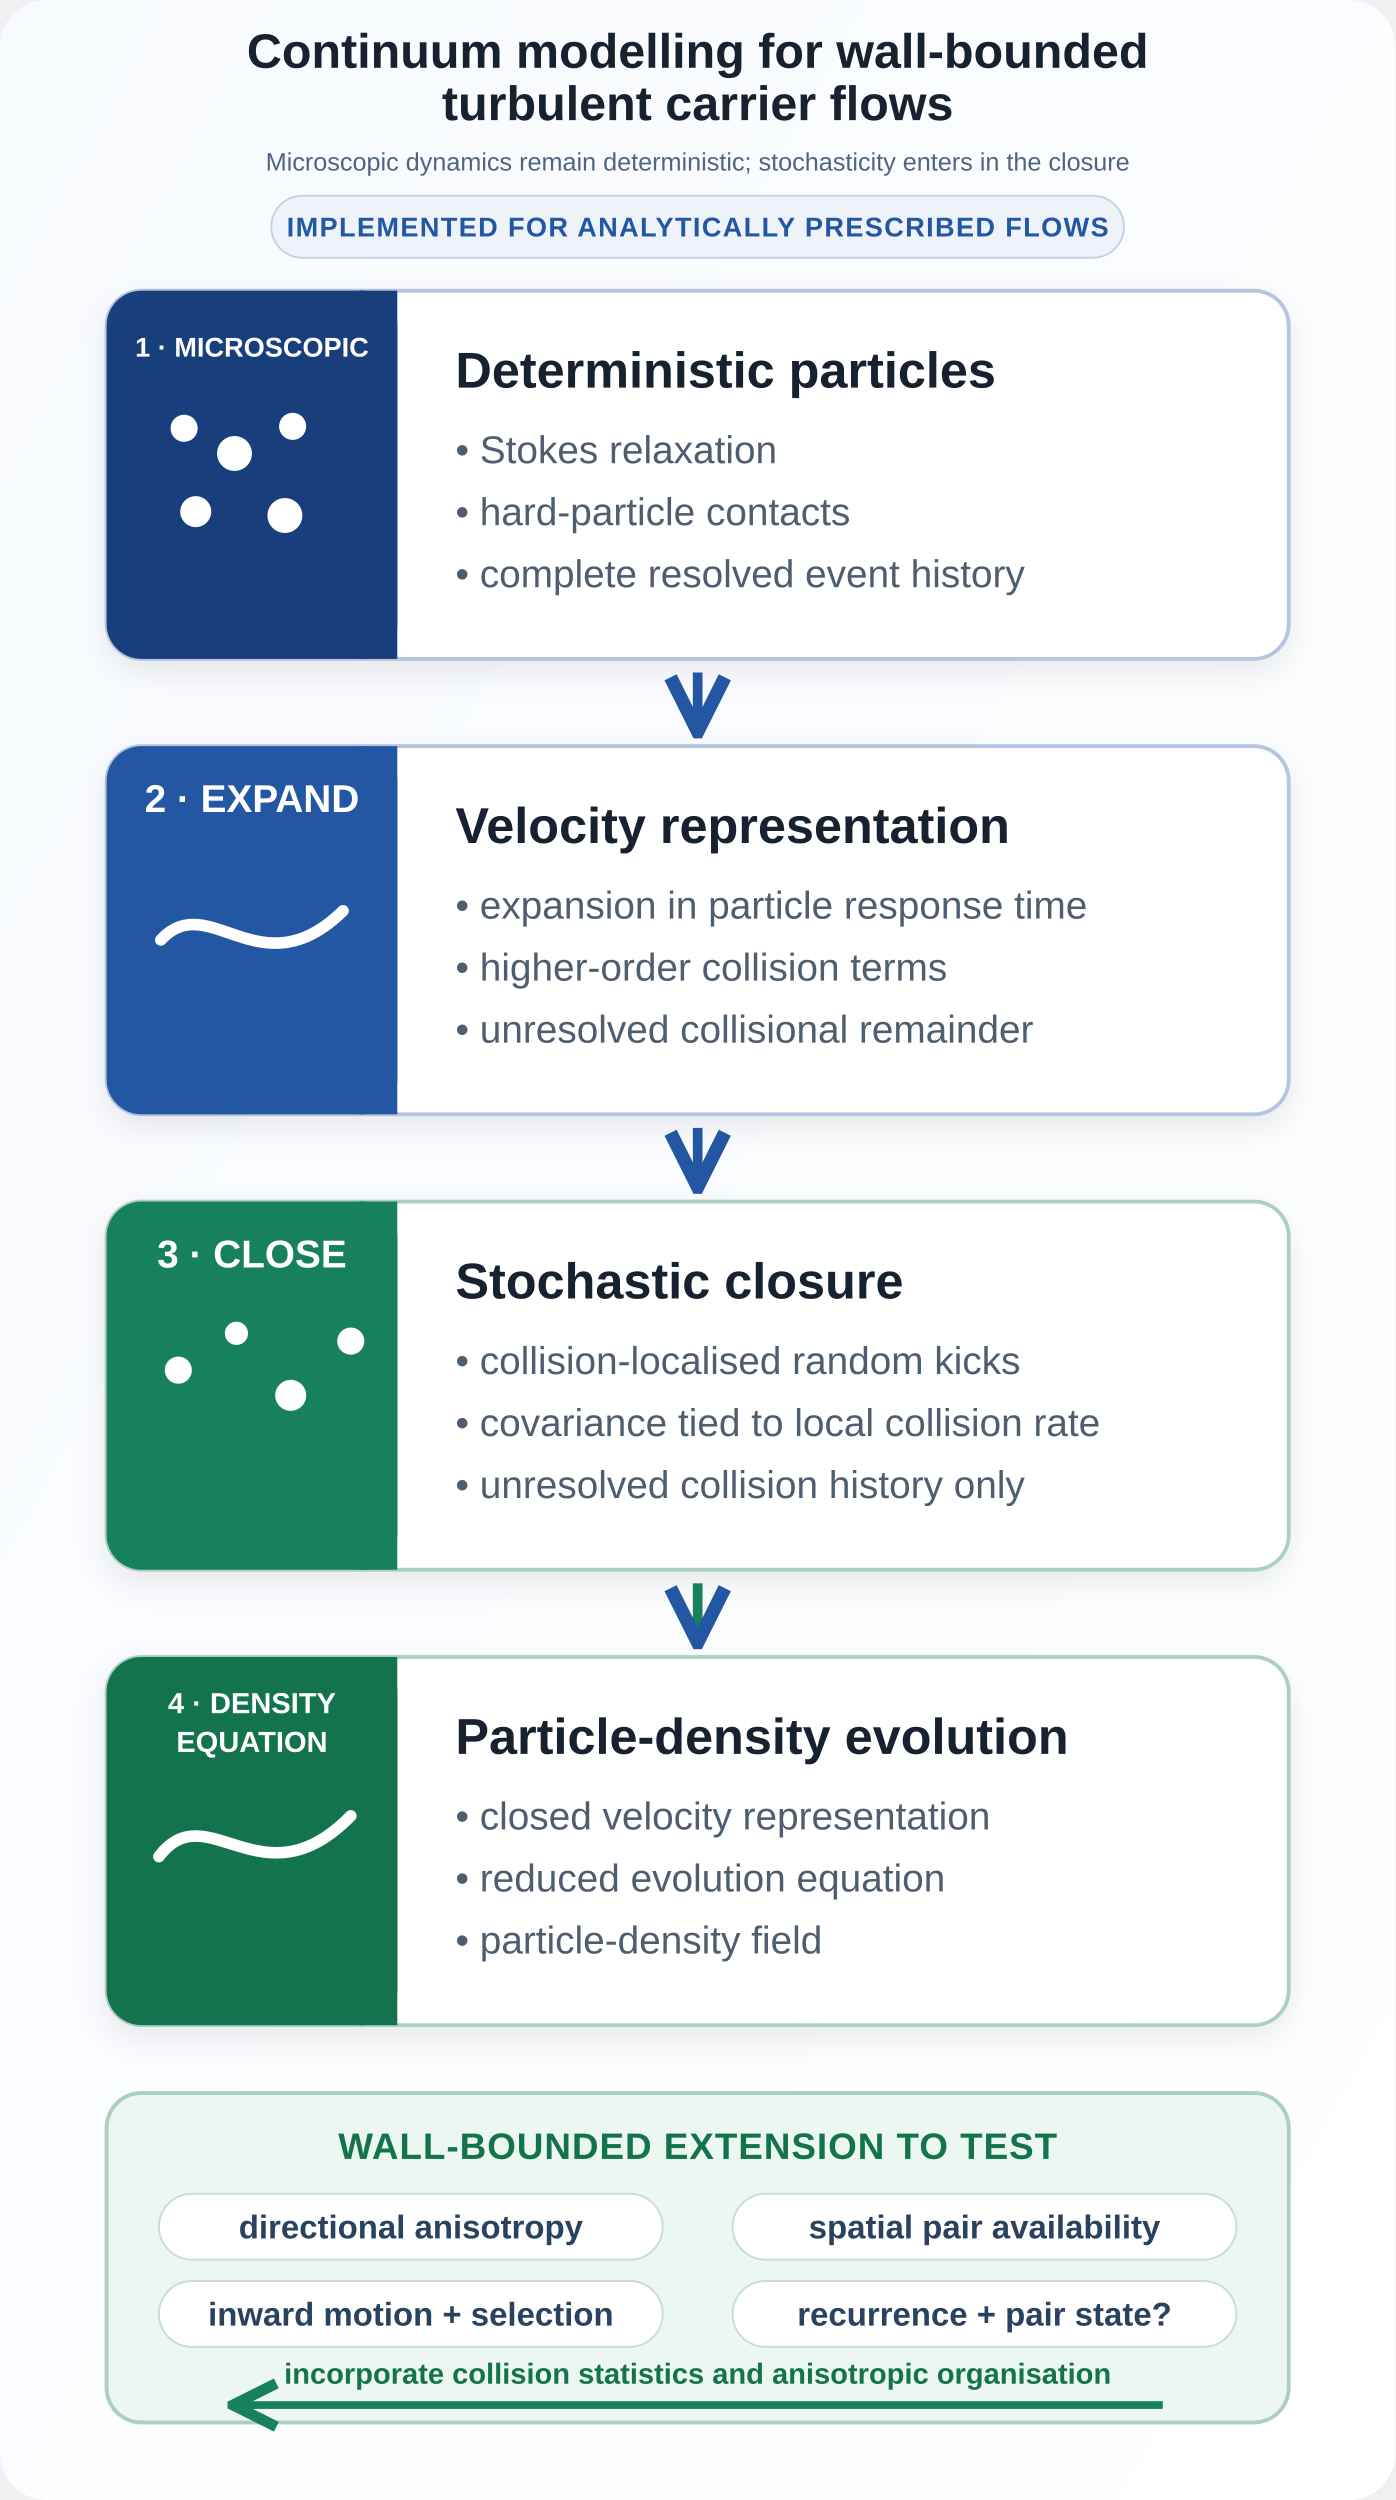
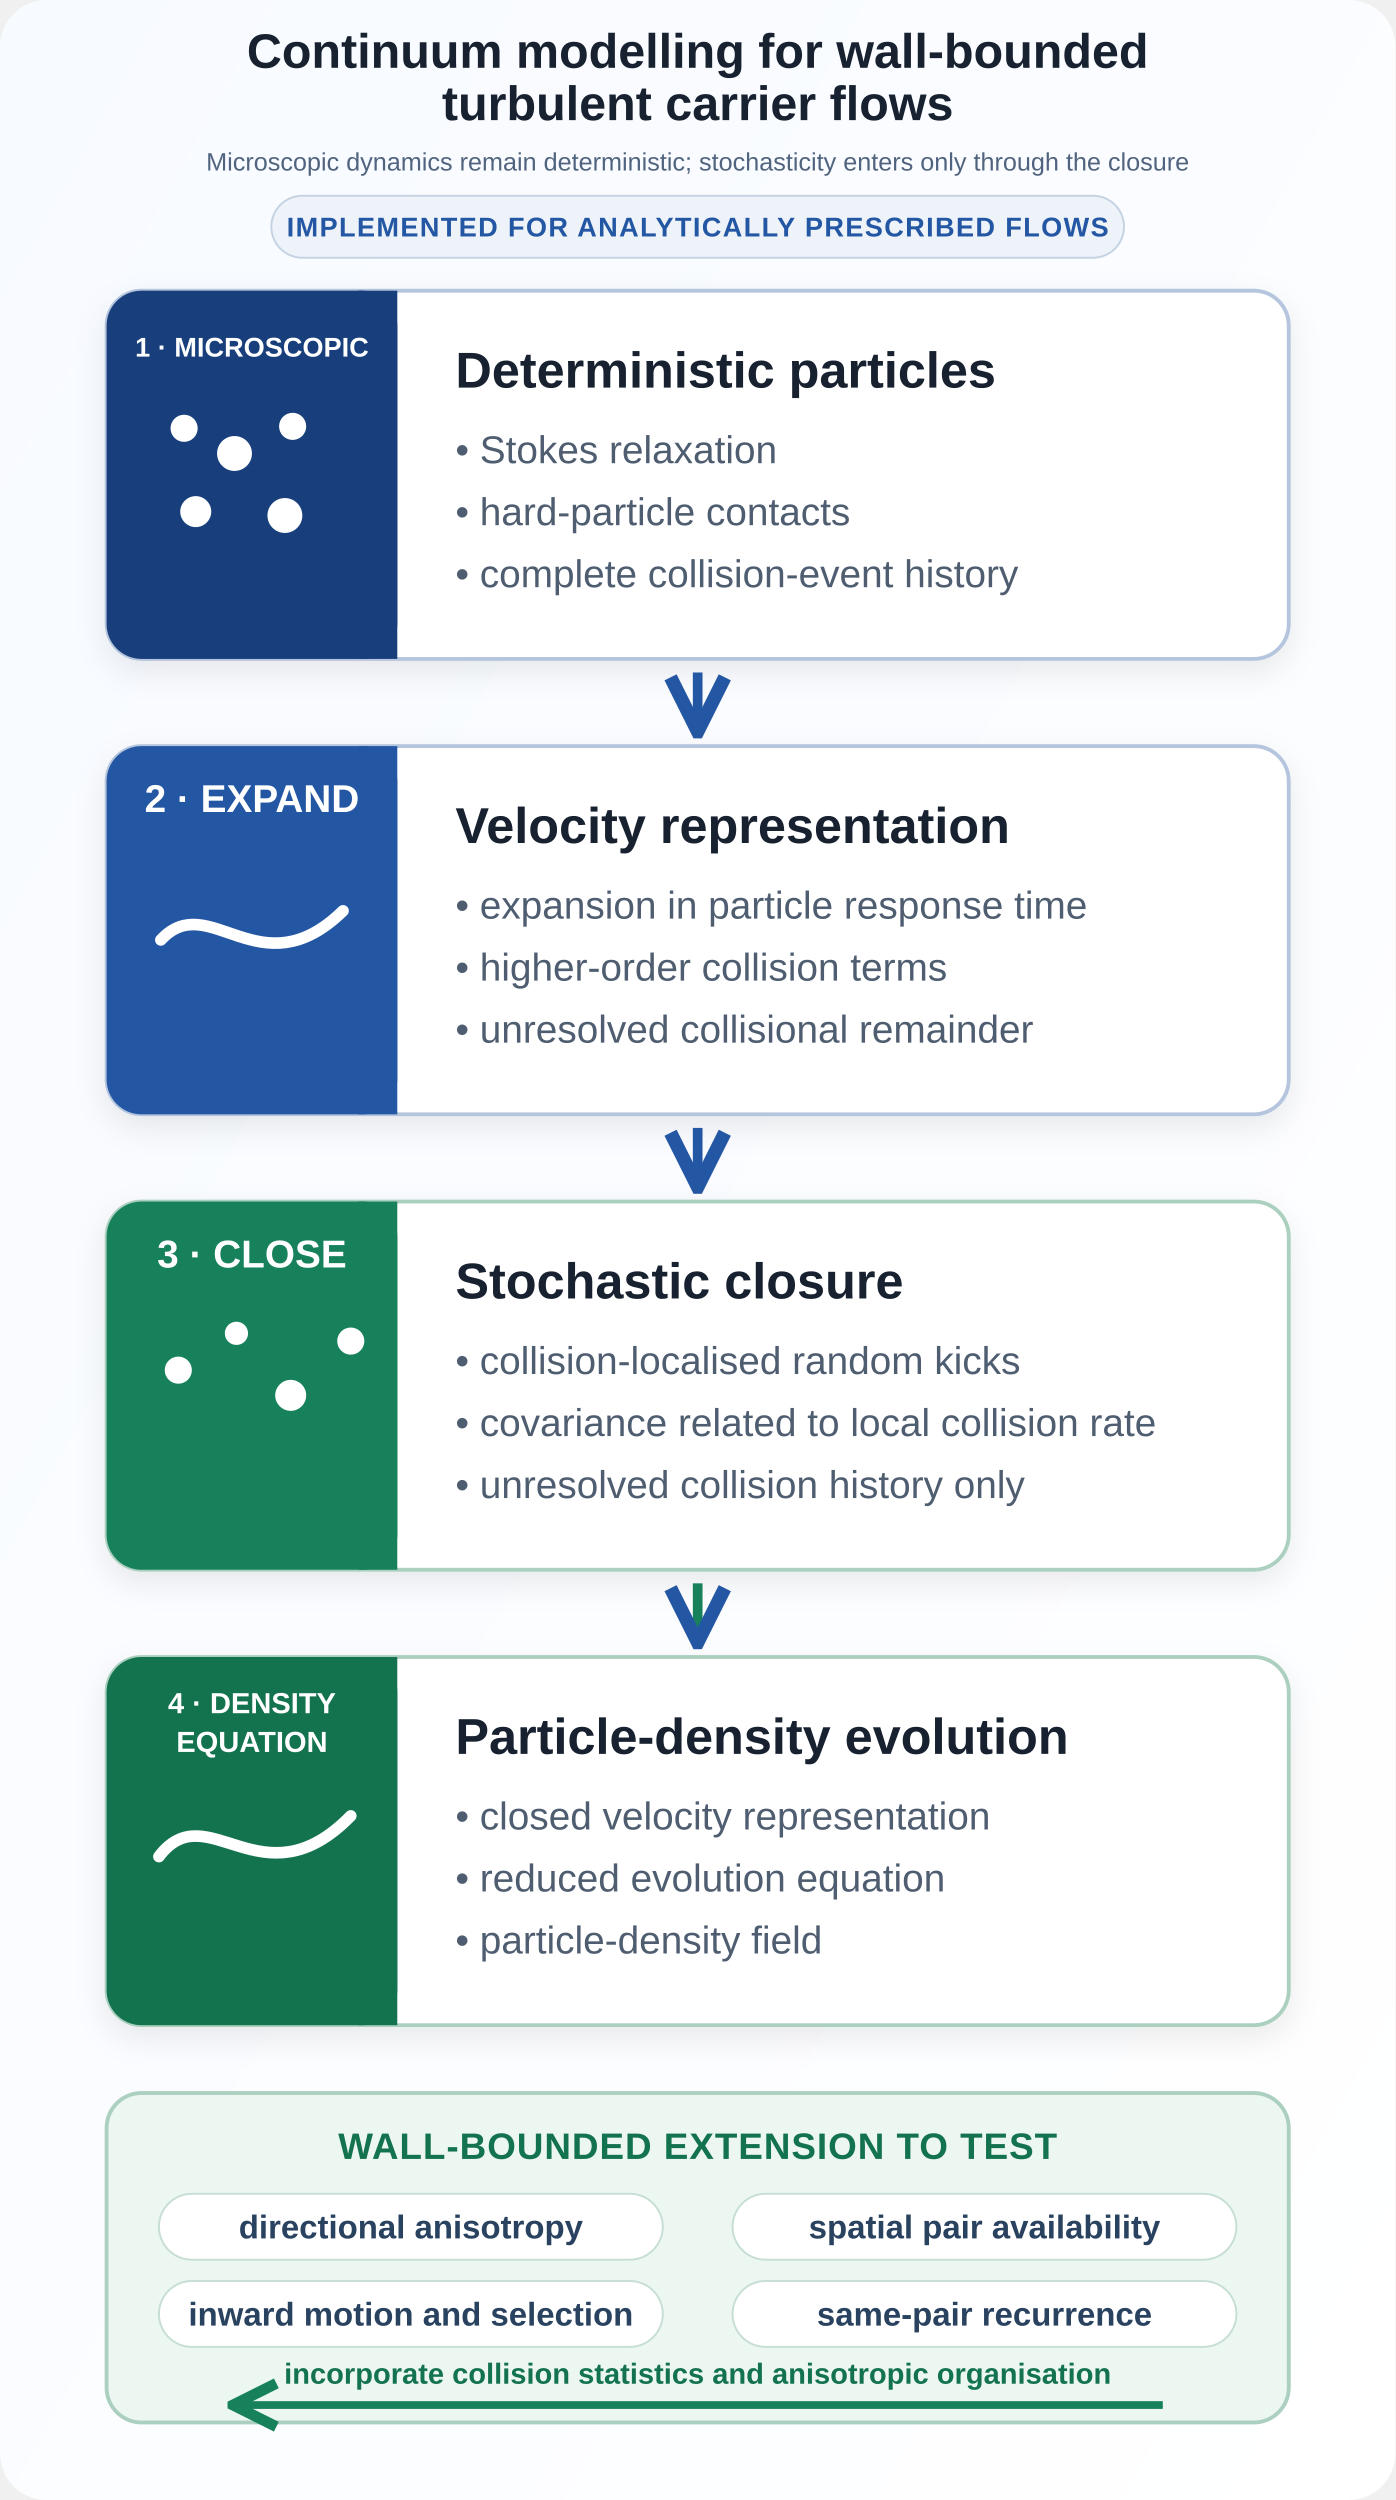
<svg xmlns="http://www.w3.org/2000/svg" viewBox="0 0 720 1290" role="img" aria-labelledby="title desc">
  <defs>
    <linearGradient id="bg" x1="0" y1="0" x2="1" y2="1">
      <stop stop-color="#f7faff" />
      <stop offset="1" stop-color="#fff" />
    </linearGradient>
    <marker id="arrow" viewBox="0 0 10 10" refX="8" refY="5" markerWidth="7" markerHeight="7" orient="auto">
      <path d="M1 1L9 5L1 9" fill="none" stroke="#2457a3" stroke-width="2" />
    </marker>
    <marker id="return" viewBox="0 0 10 10" refX="8" refY="5" markerWidth="7" markerHeight="7" orient="auto">
      <path d="M1 1L9 5L1 9" fill="none" stroke="#16815b" stroke-width="2" />
    </marker>
    <filter id="shadow" x="-10%" y="-10%" width="120%" height="130%">
      <feDropShadow dx="0" dy="6" stdDeviation="8" flood-color="#172130" flood-opacity=".08" />
    </filter>
  </defs>
  <rect width="720" height="1290" rx="24" fill="url(#bg)" />
  <g font-family="Segoe UI, Arial, sans-serif">
    <text x="360" y="35" text-anchor="middle" fill="#172130" font-size="25" font-weight="750">Continuum modelling for wall-bounded</text>
    <text x="360" y="62" text-anchor="middle" fill="#172130" font-size="25" font-weight="750">turbulent carrier flows</text>
-     <text x="360" y="88" text-anchor="middle" fill="#50647f" font-size="13">Microscopic dynamics remain deterministic; stochasticity enters in the closure</text>
+     <text x="360" y="88" text-anchor="middle" fill="#50647f" font-size="13">Microscopic dynamics remain deterministic; stochasticity enters only through the closure</text>
    <rect x="140" y="101" width="440" height="32" rx="16" fill="#eef3fa" stroke="#c5d2e2" />
    <text x="360" y="122" text-anchor="middle" fill="#2457a3" font-size="14" font-weight="750" letter-spacing=".7">IMPLEMENTED FOR ANALYTICALLY PRESCRIBED FLOWS</text>
    <g filter="url(#shadow)">
      <rect x="55" y="150" width="610" height="190" rx="18" fill="#fff" stroke="#b4c5dd" stroke-width="2" />
    </g>
    <rect x="55" y="150" width="150" height="190" rx="18" fill="#183f7c" />
    <rect x="185" y="150" width="20" height="190" fill="#183f7c" />
    <text x="130" y="184" text-anchor="middle" fill="#fff" font-size="14" font-weight="750">1 · MICROSCOPIC</text>
    <g transform="translate(83 211)" fill="#fff">
      <circle cx="12" cy="10" r="7" />
      <circle cx="38" cy="23" r="9" />
      <circle cx="68" cy="9" r="7" />
      <circle cx="18" cy="53" r="8" />
      <circle cx="64" cy="55" r="9" />
    </g>
    <text x="235" y="200" fill="#172130" font-size="26" font-weight="700">Deterministic particles</text>
    <text x="235" y="239" fill="#4f5d70" font-size="20">• Stokes relaxation</text>
    <text x="235" y="271" fill="#4f5d70" font-size="20">• hard-particle contacts</text>
-     <text x="235" y="303" fill="#4f5d70" font-size="20">• complete resolved event history</text>
+     <text x="235" y="303" fill="#4f5d70" font-size="20">• complete collision-event history</text>
    <path d="M360 347V374" fill="none" stroke="#2457a3" stroke-width="5" marker-end="url(#arrow)" />
    <g filter="url(#shadow)">
      <rect x="55" y="385" width="610" height="190" rx="18" fill="#fff" stroke="#b4c5dd" stroke-width="2" />
    </g>
    <rect x="55" y="385" width="150" height="190" rx="18" fill="#2457a3" />
    <rect x="185" y="385" width="20" height="190" fill="#2457a3" />
    <text x="130" y="419" text-anchor="middle" fill="#fff" font-size="20" font-weight="750">2 · EXPAND</text>
    <path d="M83 485C108 458 134 512 177 470" fill="none" stroke="#fff" stroke-width="6" stroke-linecap="round" />
    <text x="235" y="435" fill="#172130" font-size="26" font-weight="700">Velocity representation</text>
    <text x="235" y="474" fill="#4f5d70" font-size="20">• expansion in particle response time</text>
    <text x="235" y="506" fill="#4f5d70" font-size="20">• higher-order collision terms</text>
    <text x="235" y="538" fill="#4f5d70" font-size="20">• unresolved collisional remainder</text>
    <path d="M360 582V609" fill="none" stroke="#2457a3" stroke-width="5" marker-end="url(#arrow)" />
    <g filter="url(#shadow)">
      <rect x="55" y="620" width="610" height="190" rx="18" fill="#fff" stroke="#acd0c0" stroke-width="2" />
    </g>
    <rect x="55" y="620" width="150" height="190" rx="18" fill="#16815b" />
    <rect x="185" y="620" width="20" height="190" fill="#16815b" />
    <text x="130" y="654" text-anchor="middle" fill="#fff" font-size="20" font-weight="750">3 · CLOSE</text>
    <g transform="translate(82 707)" fill="#fff">
      <circle cx="10" cy="0" r="7" />
      <circle cx="40" cy="-19" r="6" />
      <circle cx="68" cy="13" r="8" />
      <circle cx="99" cy="-15" r="7" />
    </g>
    <text x="235" y="670" fill="#172130" font-size="26" font-weight="700">Stochastic closure</text>
    <text x="235" y="709" fill="#4f5d70" font-size="20">• collision-localised random kicks</text>
-     <text x="235" y="741" fill="#4f5d70" font-size="20">• covariance tied to local collision rate</text>
+     <text x="235" y="741" fill="#4f5d70" font-size="20">• covariance related to local collision rate</text>
    <text x="235" y="773" fill="#4f5d70" font-size="20">• unresolved collision history only</text>
    <path d="M360 817V844" fill="none" stroke="#16815b" stroke-width="5" marker-end="url(#arrow)" />
    <g filter="url(#shadow)">
      <rect x="55" y="855" width="610" height="190" rx="18" fill="#fff" stroke="#acd0c0" stroke-width="2" />
    </g>
    <rect x="55" y="855" width="150" height="190" rx="18" fill="#14734f" />
    <rect x="185" y="855" width="20" height="190" fill="#14734f" />
    <text x="130" y="884" text-anchor="middle" fill="#fff" font-size="15" font-weight="750">4 · DENSITY</text>
    <text x="130" y="904" text-anchor="middle" fill="#fff" font-size="15" font-weight="750">EQUATION</text>
    <path d="M82 958C107 925 135 984 181 937" fill="none" stroke="#fff" stroke-width="6" stroke-linecap="round" />
    <text x="235" y="905" fill="#172130" font-size="26" font-weight="700">Particle-density evolution</text>
    <text x="235" y="944" fill="#4f5d70" font-size="20">• closed velocity representation</text>
    <text x="235" y="976" fill="#4f5d70" font-size="20">• reduced evolution equation</text>
    <text x="235" y="1008" fill="#4f5d70" font-size="20">• particle-density field</text>
    <rect x="55" y="1080" width="610" height="170" rx="18" fill="#edf7f2" stroke="#acd0c0" stroke-width="2" />
    <text x="360" y="1114" text-anchor="middle" fill="#14734f" font-size="19" font-weight="750" letter-spacing=".5">WALL-BOUNDED EXTENSION TO TEST</text>
    <g font-size="17" font-weight="650" text-anchor="middle" fill="#29425f">
      <rect x="82" y="1132" width="260" height="34" rx="17" fill="#fff" stroke="#c6ded3" />
      <text x="212" y="1155">directional anisotropy</text>
      <rect x="378" y="1132" width="260" height="34" rx="17" fill="#fff" stroke="#c6ded3" />
      <text x="508" y="1155">spatial pair availability</text>
      <rect x="82" y="1177" width="260" height="34" rx="17" fill="#fff" stroke="#c6ded3" />
-       <text x="212" y="1200">inward motion + selection</text>
+       <text x="212" y="1200">inward motion and selection</text>
      <rect x="378" y="1177" width="260" height="34" rx="17" fill="#fff" stroke="#c6ded3" />
-       <text x="508" y="1200">recurrence + pair state?</text>
+       <text x="508" y="1200">same-pair recurrence</text>
    </g>
    <text x="360" y="1230" text-anchor="middle" fill="#14734f" font-size="15" font-weight="700">incorporate collision statistics and anisotropic organisation</text>
    <path d="M600 1241H123" fill="none" stroke="#16815b" stroke-width="4" marker-end="url(#return)" />
  </g>
</svg>
